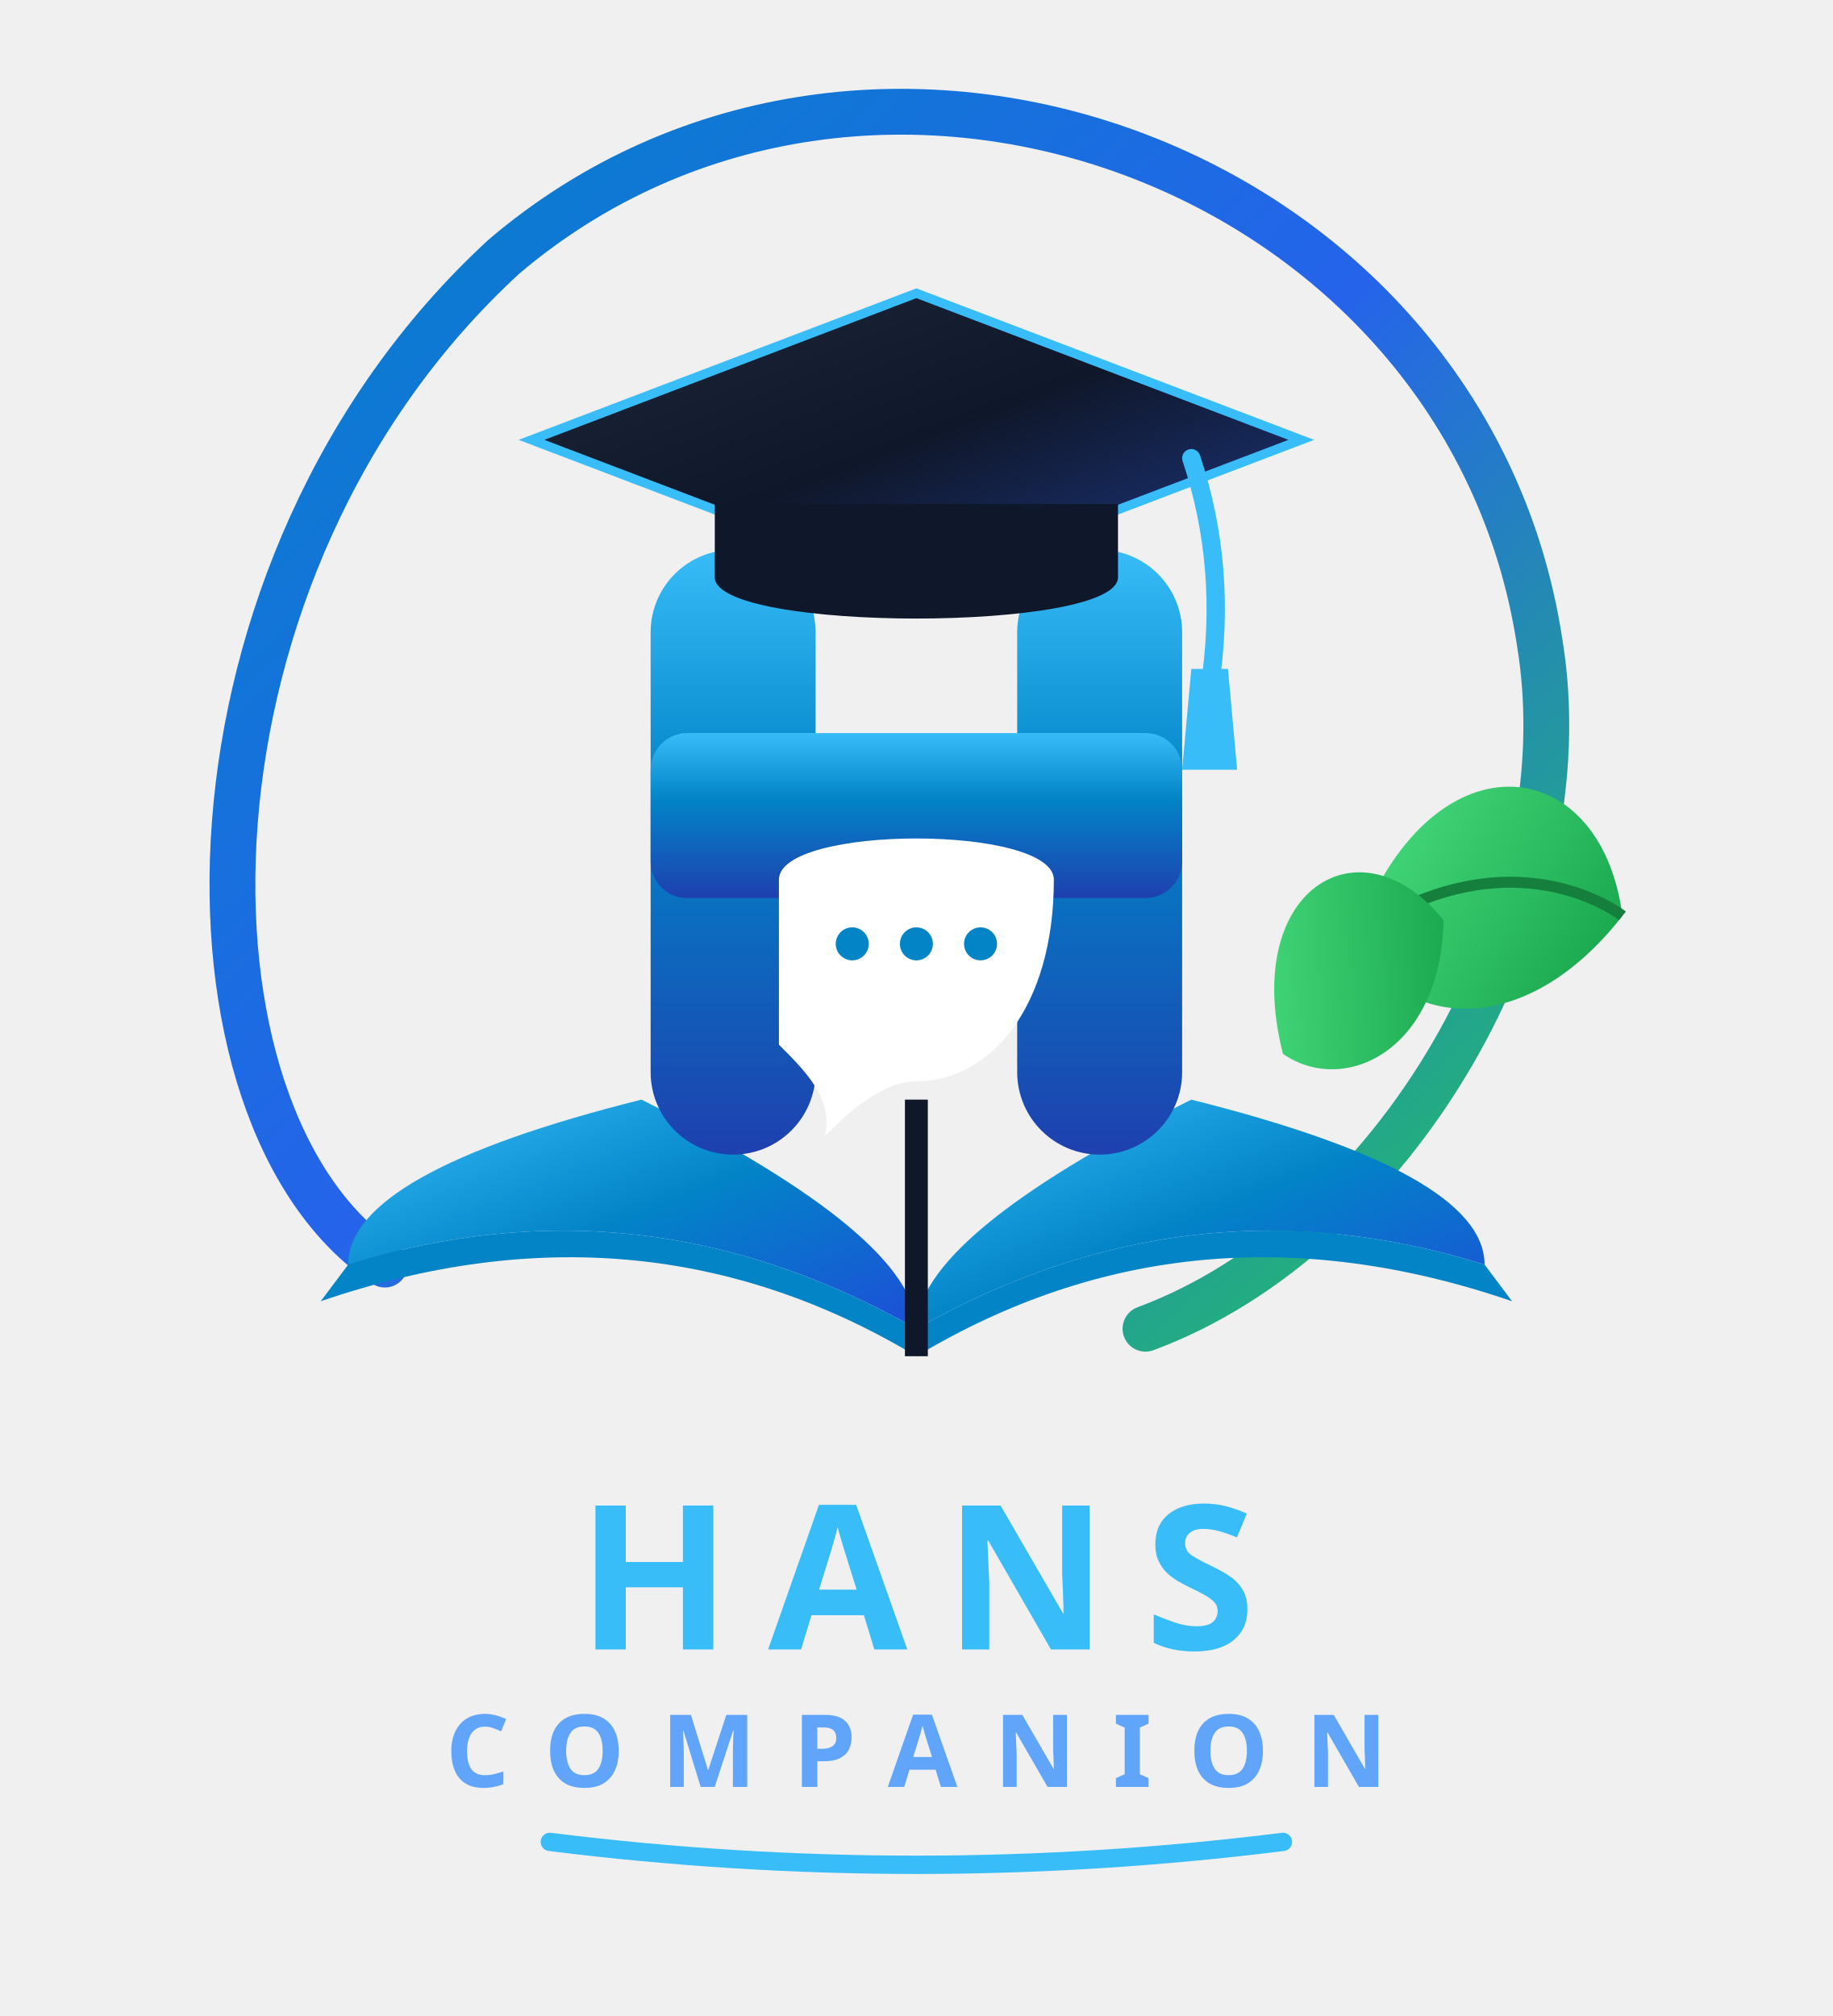
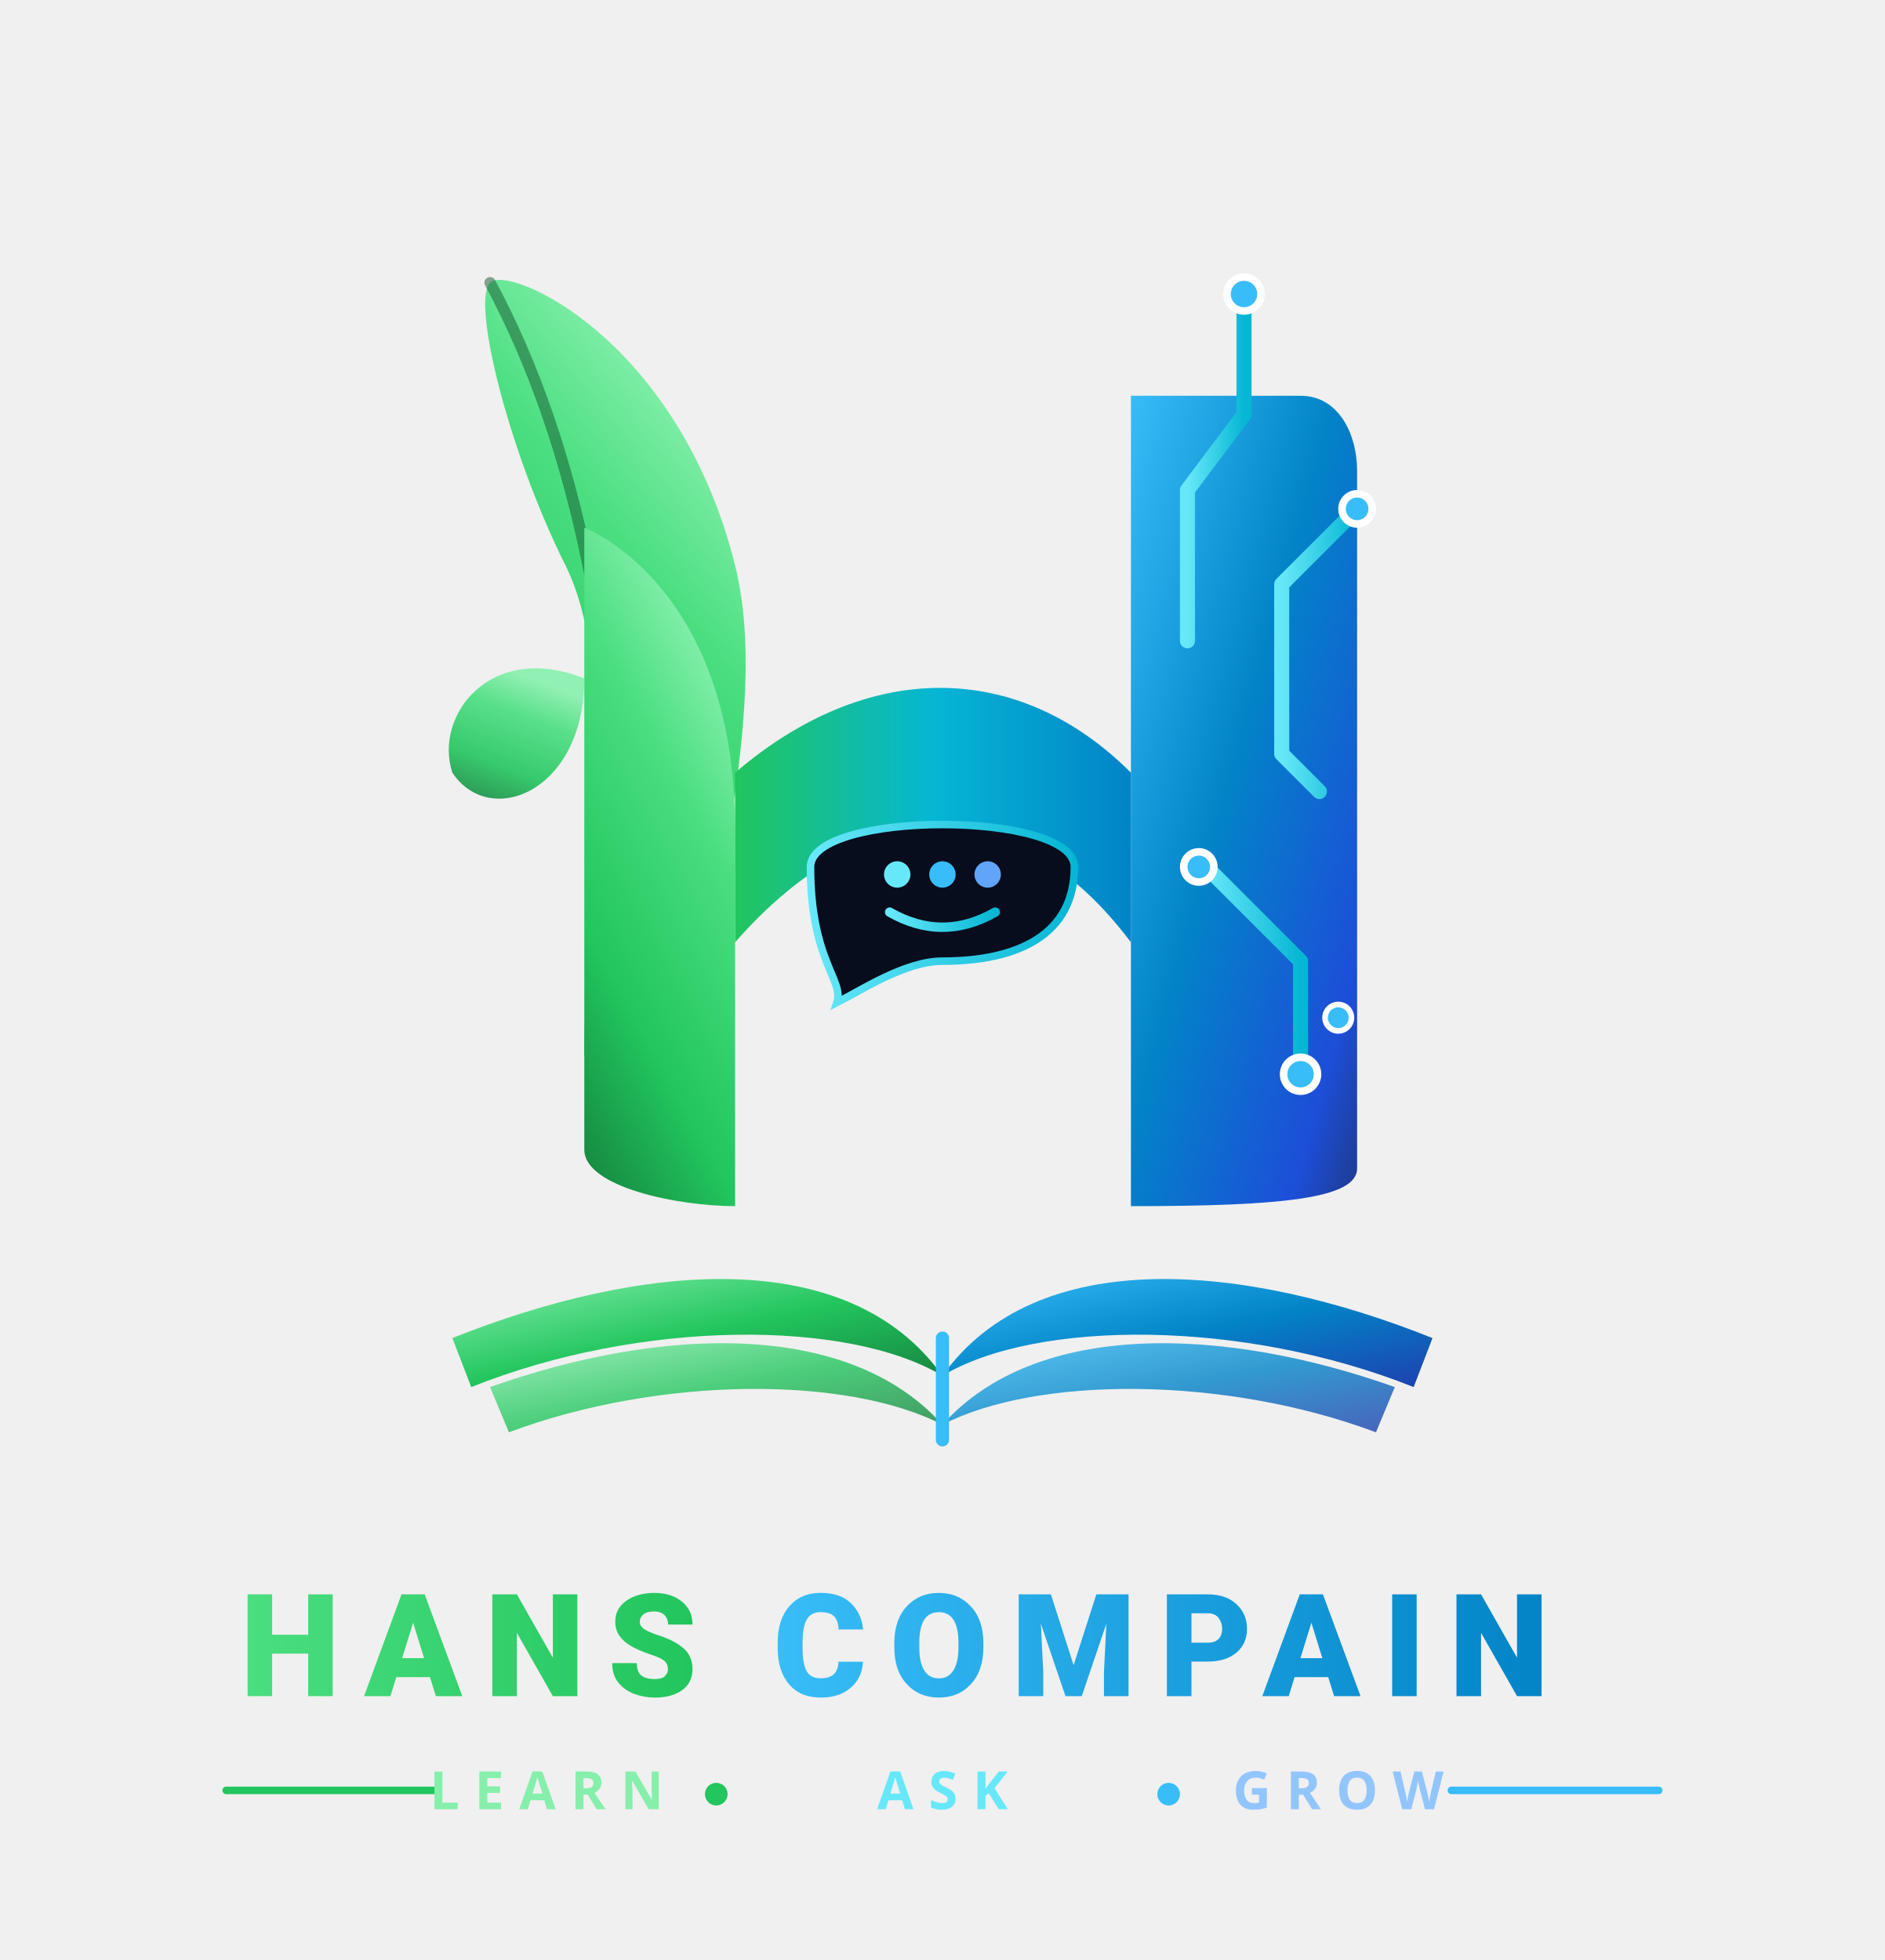
- <svg xmlns="http://www.w3.org/2000/svg" viewBox="0 0 200 220">
+ <svg xmlns="http://www.w3.org/2000/svg" viewBox="0 0 500 520">
  <defs>
-     <linearGradient id="circleGrad" x1="0%" y1="0%" x2="100%" y2="100%">
-       <stop offset="0%" stop-color="#0284C7" />
-       <stop offset="50%" stop-color="#2563EB" />
+     <linearGradient id="hcLeafGrad" x1="0%" y1="100%" x2="40%" y2="0%">
+       <stop offset="0%" stop-color="#15803D" />
+       <stop offset="35%" stop-color="#22C55E" />
+       <stop offset="75%" stop-color="#4ADE80" />
+       <stop offset="100%" stop-color="#86EFAC" />
+     </linearGradient>
+     <linearGradient id="hcLeafDarkGrad" x1="0%" y1="0%" x2="100%" y2="100%">
+       <stop offset="0%" stop-color="#166534" />
+       <stop offset="60%" stop-color="#15803D" />
+       <stop offset="100%" stop-color="#14532D" />
+     </linearGradient>
+     <linearGradient id="hcCircuitGrad" x1="0%" y1="0%" x2="100%" y2="100%">
+       <stop offset="0%" stop-color="#38BDF8" />
+       <stop offset="45%" stop-color="#0284C7" />
+       <stop offset="85%" stop-color="#1D4ED8" />
+       <stop offset="100%" stop-color="#1E3A8A" />
+     </linearGradient>
+     <linearGradient id="hcCyanGlow" x1="0%" y1="0%" x2="100%" y2="0%">
+       <stop offset="0%" stop-color="#67E8F9" />
+       <stop offset="100%" stop-color="#06B6D4" />
+     </linearGradient>
+     <linearGradient id="hcArchGrad" x1="0%" y1="0%" x2="100%" y2="0%">
+       <stop offset="0%" stop-color="#22C55E" />
+       <stop offset="50%" stop-color="#06B6D4" />
+       <stop offset="100%" stop-color="#0284C7" />
+     </linearGradient>
+     <linearGradient id="hcBookLeft" x1="0%" y1="0%" x2="100%" y2="100%">
+       <stop offset="0%" stop-color="#86EFAC" />
+       <stop offset="50%" stop-color="#22C55E" />
+       <stop offset="100%" stop-color="#15803D" />
+     </linearGradient>
+     <linearGradient id="hcBookRight" x1="0%" y1="0%" x2="100%" y2="100%">
+       <stop offset="0%" stop-color="#38BDF8" />
+       <stop offset="50%" stop-color="#0284C7" />
+       <stop offset="100%" stop-color="#1E40AF" />
+     </linearGradient>
+     <linearGradient id="hcTextGreen" x1="0%" y1="0%" x2="100%" y2="0%">
+       <stop offset="0%" stop-color="#4ADE80" />
      <stop offset="100%" stop-color="#22C55E" />
    </linearGradient>
-     <linearGradient id="hGrad" x1="0%" y1="0%" x2="0%" y2="100%">
+     <linearGradient id="hcTextBlue" x1="0%" y1="0%" x2="100%" y2="0%">
      <stop offset="0%" stop-color="#38BDF8" />
-       <stop offset="40%" stop-color="#0284C7" />
-       <stop offset="100%" stop-color="#1E40AF" />
+       <stop offset="100%" stop-color="#0284C7" />
    </linearGradient>
-     <linearGradient id="bookGrad" x1="0%" y1="0%" x2="100%" y2="100%">
-       <stop offset="0%" stop-color="#38BDF8" />
-       <stop offset="50%" stop-color="#0284C7" />
-       <stop offset="100%" stop-color="#1D4ED8" />
-     </linearGradient>
-     <linearGradient id="capGrad" x1="0%" y1="0%" x2="100%" y2="100%">
-       <stop offset="0%" stop-color="#1E293B" />
-       <stop offset="50%" stop-color="#0F172A" />
-       <stop offset="100%" stop-color="#1E3A8A" />
-     </linearGradient>
-     <linearGradient id="leafGrad" x1="0%" y1="0%" x2="100%" y2="100%">
-       <stop offset="0%" stop-color="#4ADE80" />
-       <stop offset="100%" stop-color="#16A34A" />
-     </linearGradient>
+     <filter id="hcGlow" x="-20%" y="-20%" width="140%" height="140%">
+       <feGaussianBlur stdDeviation="4" result="blur" />
+       <feComposite in="SourceGraphic" in2="blur" operator="over" />
+     </filter>
  </defs>
-   <path d="M 42 138 C 18 122 18 62 55 28 C 95 -6 160 18 168 70 C 173 100 152 135 125 145" fill="none" stroke="url(#circleGrad)" stroke-width="5" stroke-linecap="round" />
-   <g transform="translate(148, 102) rotate(-20)">
-     <path d="M 0 0 C 15 -18 32 -10 28 8 C 12 18 0 10 0 0 Z" fill="url(#leafGrad)" />
-     <path d="M 0 0 C 20 -5 28 8 28 8" fill="none" stroke="#15803D" stroke-width="1.2" />
+   <g transform="translate(0, 10)">
+     <path d="M 155 170 C 130 160 115 180 120 195 C 130 210 155 200 155 170 Z" fill="url(#hcLeafGrad)" opacity="0.9" />
+     <path d="M 130 65 C 135 60 180 80 195 140 C 205 180 185 240 185 270 L 155 270 C 155 230 165 170 150 140 C 135 110 125 70 130 65 Z" fill="url(#hcLeafGrad)" />
+     <path d="M 130 65 Q 165 130 165 240" fill="none" stroke="#14532D" stroke-width="3" stroke-linecap="round" opacity="0.5" />
+     <path d="M 155 130 C 155 130 195 145 195 210 L 195 310 C 180 310 155 305 155 295 L 155 130 Z" fill="url(#hcLeafGrad)" />
+     <path d="M 300 95 L 345 95 C 355 95 360 105 360 115 L 360 300 C 360 308 340 310 300 310 L 300 210 Z" fill="url(#hcCircuitGrad)" />
+     <g stroke="url(#hcCyanGlow)" stroke-width="4" fill="none" stroke-linecap="round" stroke-linejoin="round">
+       <path d="M 330 70 L 330 100 L 315 120 L 315 160" />
+       <circle cx="330" cy="68" r="4.5" fill="#38BDF8" stroke="#FFFFFF" stroke-width="2" />
+       <path d="M 360 125 L 340 145 L 340 190 L 350 200" />
+       <circle cx="360" cy="125" r="4" fill="#38BDF8" stroke="#FFFFFF" stroke-width="2" />
+       <path d="M 320 220 L 345 245 L 345 275" />
+       <circle cx="345" cy="275" r="4.5" fill="#38BDF8" stroke="#FFFFFF" stroke-width="2" />
+       <circle cx="318" cy="220" r="4" fill="#38BDF8" stroke="#FFFFFF" stroke-width="2" />
+       <path d="M 355 240 L 355 260" />
+       <circle cx="355" cy="260" r="3.5" fill="#38BDF8" stroke="#FFFFFF" stroke-width="1.5" />
+     </g>
+     <path d="M 195 195 C 230 165 270 165 300 195 L 300 240 C 270 200 230 200 195 240 Z" fill="url(#hcArchGrad)" />
+     <g transform="translate(200, 200)">
+       <path d="M 15 20 C 15 5 85 5 85 20 C 85 38 70 45 50 45 C 40 45 28 53 22 56 C 24 50 15 45 15 20 Z" fill="#070D1D" stroke="url(#hcCyanGlow)" stroke-width="2" />
+       <circle cx="38" cy="22" r="3.5" fill="#67E8F9" />
+       <circle cx="50" cy="22" r="3.5" fill="#38BDF8" />
+       <circle cx="62" cy="22" r="3.5" fill="#60A5FA" />
+       <path d="M 36 32 Q 50 40 64 32" fill="none" stroke="url(#hcCyanGlow)" stroke-width="2.5" stroke-linecap="round" />
+     </g>
+     <path d="M 120 345 C 170 325 225 320 250 355 C 225 340 170 340 125 358 Z" fill="url(#hcBookLeft)" />
+     <path d="M 130 358 C 175 342 225 340 250 368 C 225 355 175 355 135 370 Z" fill="url(#hcBookLeft)" opacity="0.8" />
+     <path d="M 380 345 C 330 325 275 320 250 355 C 275 340 330 340 375 358 Z" fill="url(#hcBookRight)" />
+     <path d="M 370 358 C 325 342 275 340 250 368 C 275 355 325 355 365 370 Z" fill="url(#hcBookRight)" opacity="0.8" />
+     <path d="M 250 345 L 250 372" stroke="#38BDF8" stroke-width="3.5" stroke-linecap="round" />
  </g>
-   <g transform="translate(140, 115) rotate(-55)">
-     <path d="M 0 0 C 12 -14 26 -8 22 6 C 10 14 0 8 0 0 Z" fill="url(#leafGrad)" />
-   </g>
-   <g id="book-base">
-     <path d="M 38 138 Q 70 128 100 145 Q 100 135 70 120 Q 38 128 38 138 Z" fill="url(#bookGrad)" />
-     <path d="M 35 142 Q 70 130 100 148 L 100 145 Q 70 128 38 138 Q 35 142 35 142 Z" fill="#0284C7" />
-     <path d="M 162 138 Q 130 128 100 145 Q 100 135 130 120 Q 162 128 162 138 Z" fill="url(#bookGrad)" />
-     <path d="M 165 142 Q 130 130 100 148 L 100 145 Q 130 128 162 138 Q 165 142 165 142 Z" fill="#0284C7" />
-     <path d="M 100 120 L 100 148" stroke="#0F172A" stroke-width="2.5" />
-   </g>
-   <g id="letter-h" fill="url(#hGrad)">
-     <rect x="71" y="60" width="18" height="66" rx="9" />
-     <rect x="111" y="60" width="18" height="66" rx="9" />
-     <rect x="71" y="80" width="58" height="18" rx="4" />
-     <path d="M 85 96 C 85 90 115 90 115 96 C 115 110 108 118 100 118 C 96 118 92 122 90 124 C 91 120 88 117 85 114 Z" fill="#FFFFFF" />
-     <circle cx="93" cy="103" r="1.8" fill="#0284C7" />
-     <circle cx="100" cy="103" r="1.8" fill="#0284C7" />
-     <circle cx="107" cy="103" r="1.8" fill="#0284C7" />
-   </g>
-   <g id="graduation-cap">
-     <polygon points="100,32 142,48 100,64 58,48" fill="url(#capGrad)" stroke="#38BDF8" stroke-width="1" />
-     <path d="M 78 55 L 78 63 C 78 69 122 69 122 63 L 122 55 Z" fill="#0F172A" />
-     <path d="M 130 50 Q 134 62 132 75" fill="none" stroke="#38BDF8" stroke-width="2" stroke-linecap="round" />
-     <polygon points="130,73 134,73 135,84 129,84" fill="#38BDF8" />
-   </g>
-   <g transform="translate(0, 160)">
-     <text x="100" y="20" text-anchor="middle" fill="#38BDF8" font-size="22" font-weight="900" font-family="system-ui, sans-serif" letter-spacing="4">
-       HANS
-     </text>
-     <text x="100" y="35" text-anchor="middle" fill="#60A5FA" font-size="11" font-weight="800" font-family="system-ui, sans-serif" letter-spacing="4">
-       COMPANION
-     </text>
-     <path d="M 60 41 Q 100 46 140 41" fill="none" stroke="#38BDF8" stroke-width="2" stroke-linecap="round" />
+   <g transform="translate(0, 420)">
+     <text x="185" y="30" text-anchor="end" fill="url(#hcTextGreen)" font-size="38" font-weight="900" font-family="system-ui, -apple-system, 'Segoe UI', Roboto, sans-serif" letter-spacing="6">HANS</text>
+     <text x="205" y="30" text-anchor="start" fill="url(#hcTextBlue)" font-size="38" font-weight="900" font-family="system-ui, -apple-system, 'Segoe UI', Roboto, sans-serif" letter-spacing="6">COMPAIN</text>
+     <g transform="translate(250, 60)">
+       <line x1="-190" y1="-5" x2="-135" y2="-5" stroke="#22C55E" stroke-width="2" stroke-linecap="round" />
+       <text x="-105" y="0" text-anchor="middle" fill="#86EFAC" font-size="14" font-weight="800" font-family="system-ui, sans-serif" letter-spacing="4">LEARN</text>
+       <circle cx="-60" cy="-4" r="3" fill="#22C55E" />
+       <text x="0" y="0" text-anchor="middle" fill="#67E8F9" font-size="14" font-weight="800" font-family="system-ui, sans-serif" letter-spacing="4">ASK</text>
+       <circle cx="60" cy="-4" r="3" fill="#38BDF8" />
+       <text x="105" y="0" text-anchor="middle" fill="#93C5FD" font-size="14" font-weight="800" font-family="system-ui, sans-serif" letter-spacing="4">GROW</text>
+       <line x1="135" y1="-5" x2="190" y2="-5" stroke="#38BDF8" stroke-width="2" stroke-linecap="round" />
+     </g>
  </g>
</svg>
